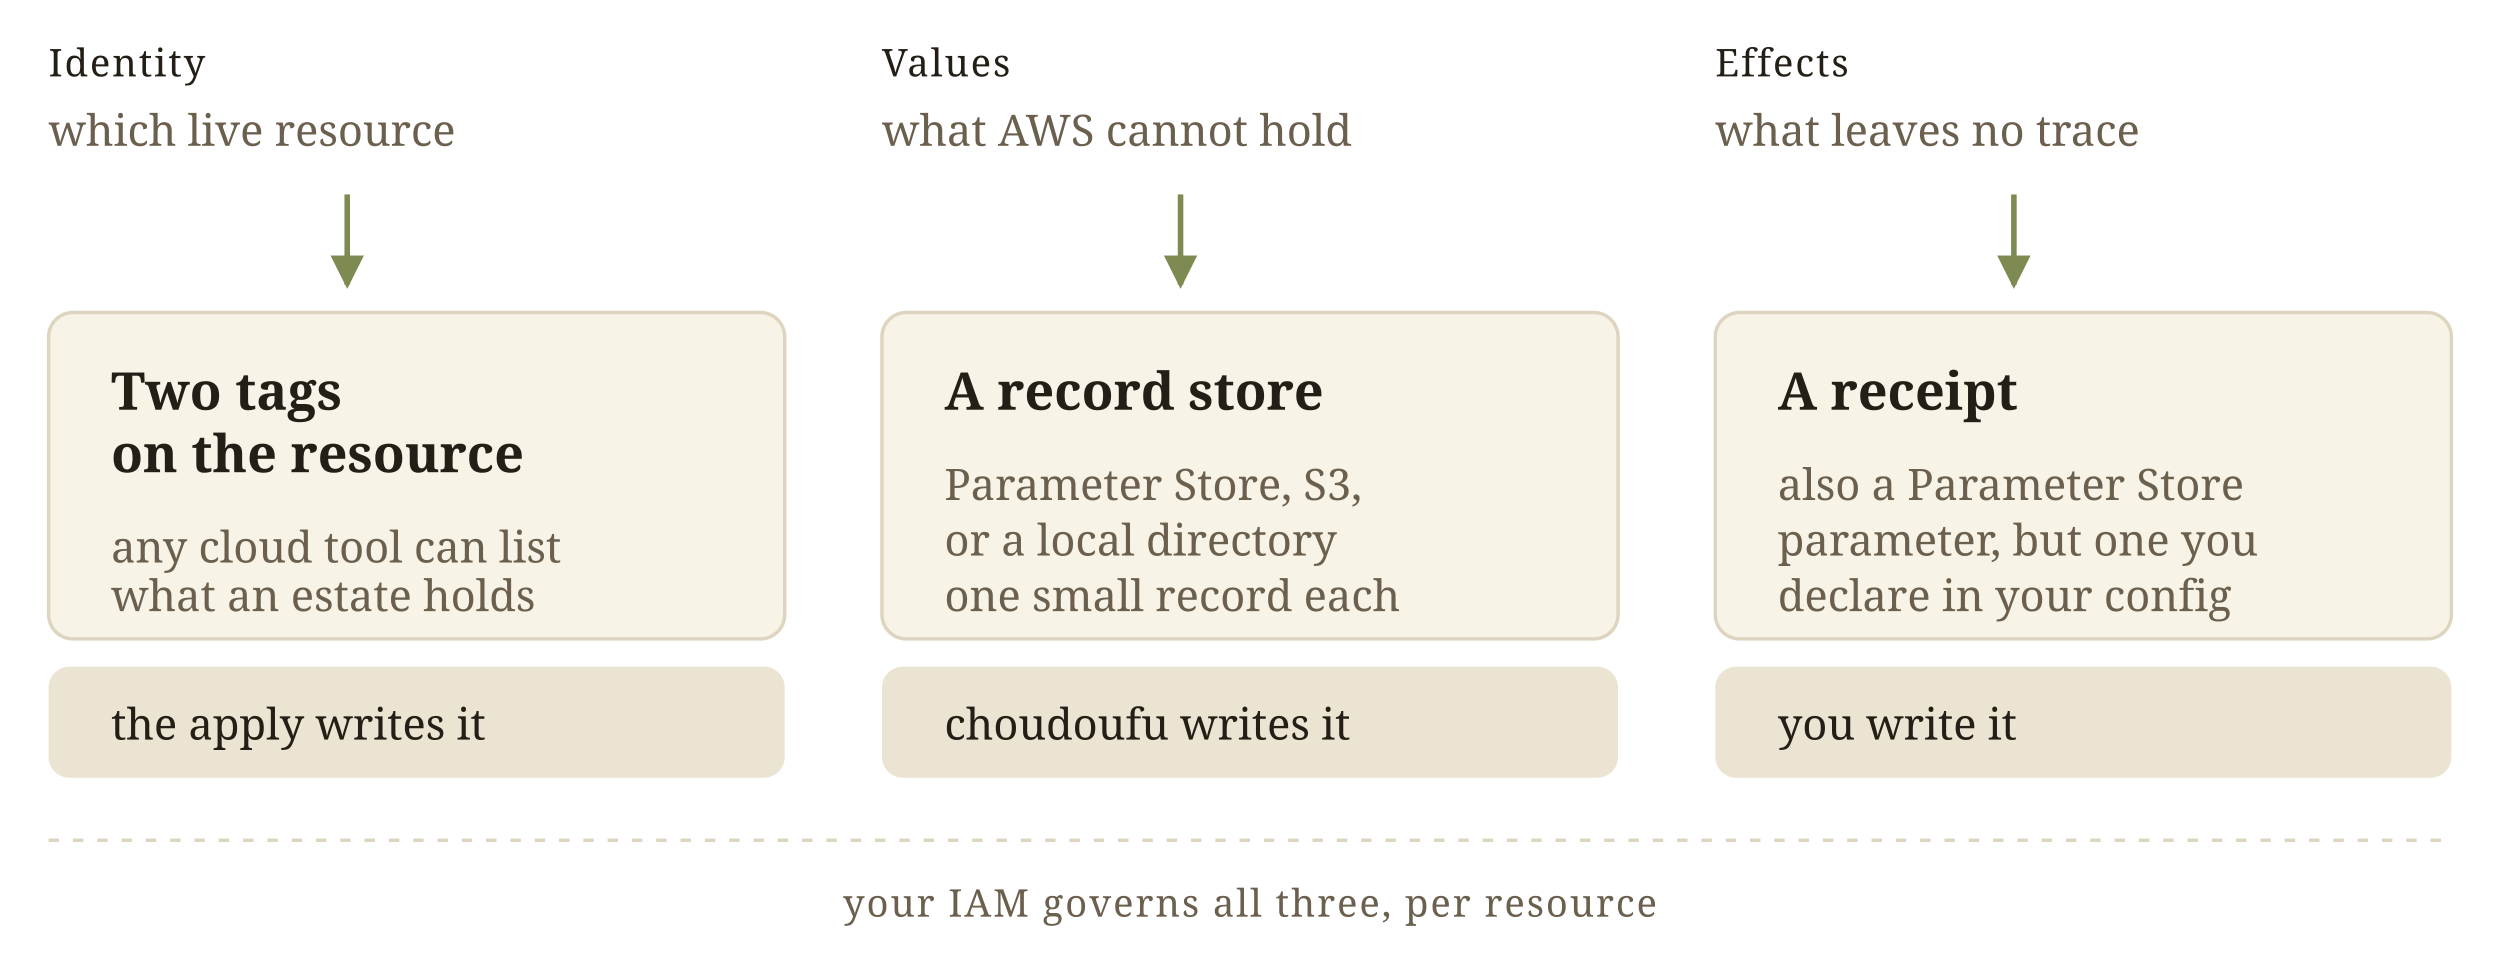
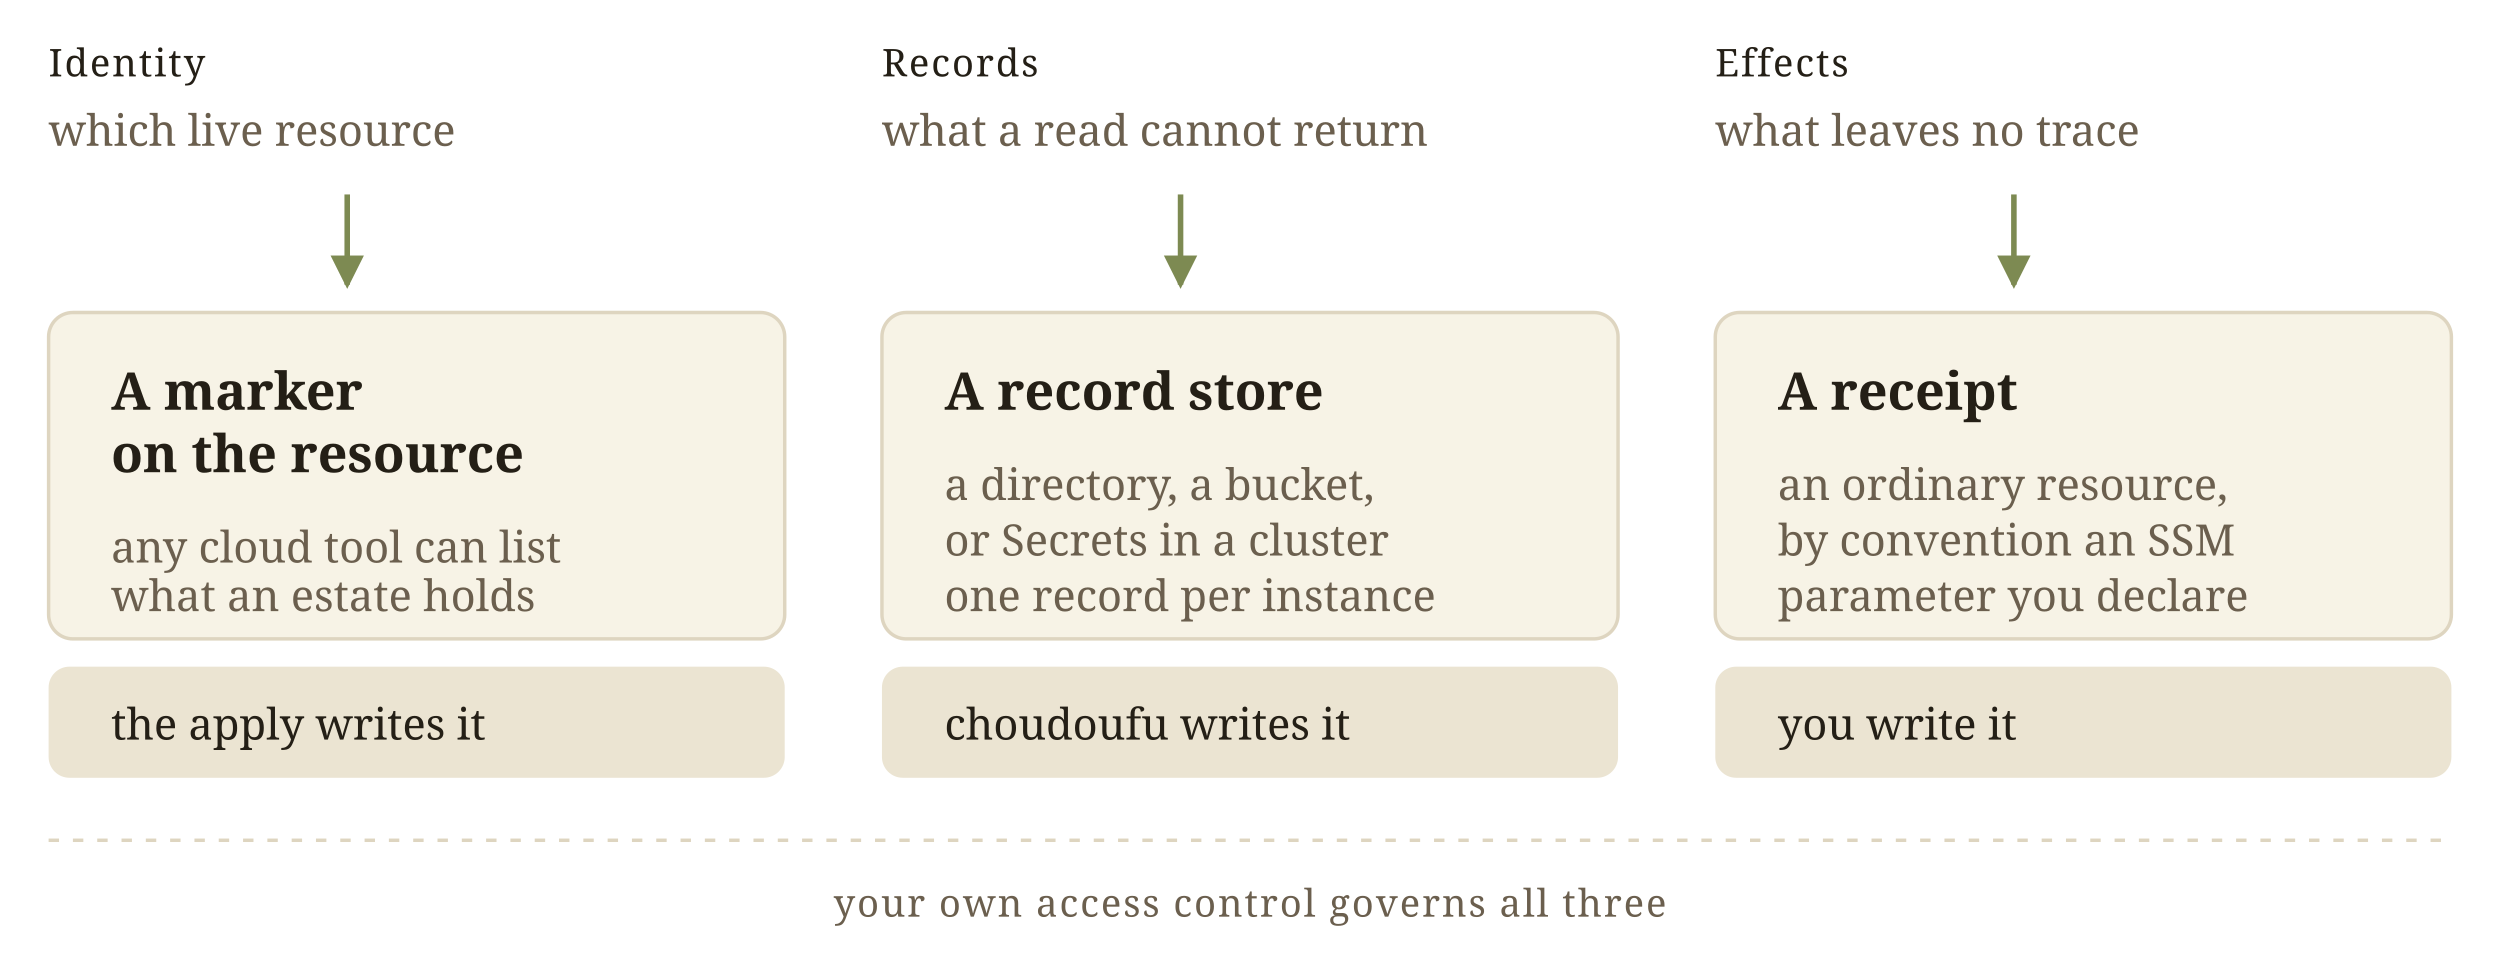
<svg xmlns="http://www.w3.org/2000/svg" viewBox="0 0 720 276" width="720" height="276" role="img" aria-labelledby="p-title p-desc">
  <style>
    .ink   { fill: #241f16; }
    .muted { fill: #6b5f4e; }
    .card  { fill: #f7f3e6; }
    .dim   { fill: #ebe4d2; }
    .rule  { stroke: #ded5c0; }
    .olive { stroke: #7d8a52; }
    text   { font-family: Georgia, "Iowan Old Style", serif; }
    .h  { font-size: 15px; font-weight: 700; }
    .l  { font-size: 12.5px; }
    .s  { font-size: 11px; letter-spacing: 0.05em; text-transform: uppercase; }
  </style>
  <defs>
    <marker id="p" viewBox="0 0 8 8" refX="7" refY="4" markerWidth="6" markerHeight="6" orient="auto-start-reverse">
      <path d="M 0 0 L 8 4 L 0 8 z" fill="#7d8a52" />
    </marker>
  </defs>
  <g>
    <text x="14" y="22" class="s ink">Identity</text>
    <text x="14" y="42" class="l muted">which live resource</text>
    <path d="M 100 56 V 82" class="olive" stroke-width="1.6" fill="none" marker-end="url(#p)" />
    <rect x="14" y="90" width="212" height="94" rx="7" class="card" />
    <rect x="14" y="90" width="212" height="94" rx="7" fill="none" class="rule" />
-     <text x="32" y="118" class="h ink">Two tags</text>
+     <text x="32" y="118" class="h ink">A marker</text>
    <text x="32" y="136" class="h ink">on the resource</text>
    <text x="32" y="162" class="l muted">any cloud tool can list</text>
    <text x="32" y="176" class="l muted">what an estate holds</text>
    <rect x="14" y="192" width="212" height="32" rx="6" class="dim" />
    <text x="32" y="213" class="l ink">the apply writes it</text>
  </g>
  <g>
-     <text x="254" y="22" class="s ink">Values</text>
-     <text x="254" y="42" class="l muted">what AWS cannot hold</text>
+     <text x="254" y="22" class="s ink">Records</text>
+     <text x="254" y="42" class="l muted">what a read cannot return</text>
    <path d="M 340 56 V 82" class="olive" stroke-width="1.6" fill="none" marker-end="url(#p)" />
    <rect x="254" y="90" width="212" height="94" rx="7" class="card" />
    <rect x="254" y="90" width="212" height="94" rx="7" fill="none" class="rule" />
    <text x="272" y="118" class="h ink">A record store</text>
-     <text x="272" y="144" class="l muted">Parameter Store, S3,</text>
-     <text x="272" y="160" class="l muted">or a local directory</text>
-     <text x="272" y="176" class="l muted">one small record each</text>
+     <text x="272" y="144" class="l muted">a directory, a bucket,</text>
+     <text x="272" y="160" class="l muted">or Secrets in a cluster</text>
+     <text x="272" y="176" class="l muted">one record per instance</text>
    <rect x="254" y="192" width="212" height="32" rx="6" class="dim" />
    <text x="272" y="213" class="l ink">choudoufu writes it</text>
  </g>
  <g>
    <text x="494" y="22" class="s ink">Effects</text>
    <text x="494" y="42" class="l muted">what leaves no trace</text>
    <path d="M 580 56 V 82" class="olive" stroke-width="1.6" fill="none" marker-end="url(#p)" />
    <rect x="494" y="90" width="212" height="94" rx="7" class="card" />
    <rect x="494" y="90" width="212" height="94" rx="7" fill="none" class="rule" />
    <text x="512" y="118" class="h ink">A receipt</text>
-     <text x="512" y="144" class="l muted">also a Parameter Store</text>
-     <text x="512" y="160" class="l muted">parameter, but one you</text>
-     <text x="512" y="176" class="l muted">declare in your config</text>
+     <text x="512" y="144" class="l muted">an ordinary resource,</text>
+     <text x="512" y="160" class="l muted">by convention an SSM</text>
+     <text x="512" y="176" class="l muted">parameter you declare</text>
    <rect x="494" y="192" width="212" height="32" rx="6" class="dim" />
    <text x="512" y="213" class="l ink">you write it</text>
  </g>
  <line x1="14" y1="242" x2="706" y2="242" class="rule" stroke-dasharray="3 4" />
-   <text x="360" y="264" class="s muted" text-anchor="middle">your IAM governs all three, per resource</text>
+   <text x="360" y="264" class="s muted" text-anchor="middle">your own access control governs all three</text>
</svg>
